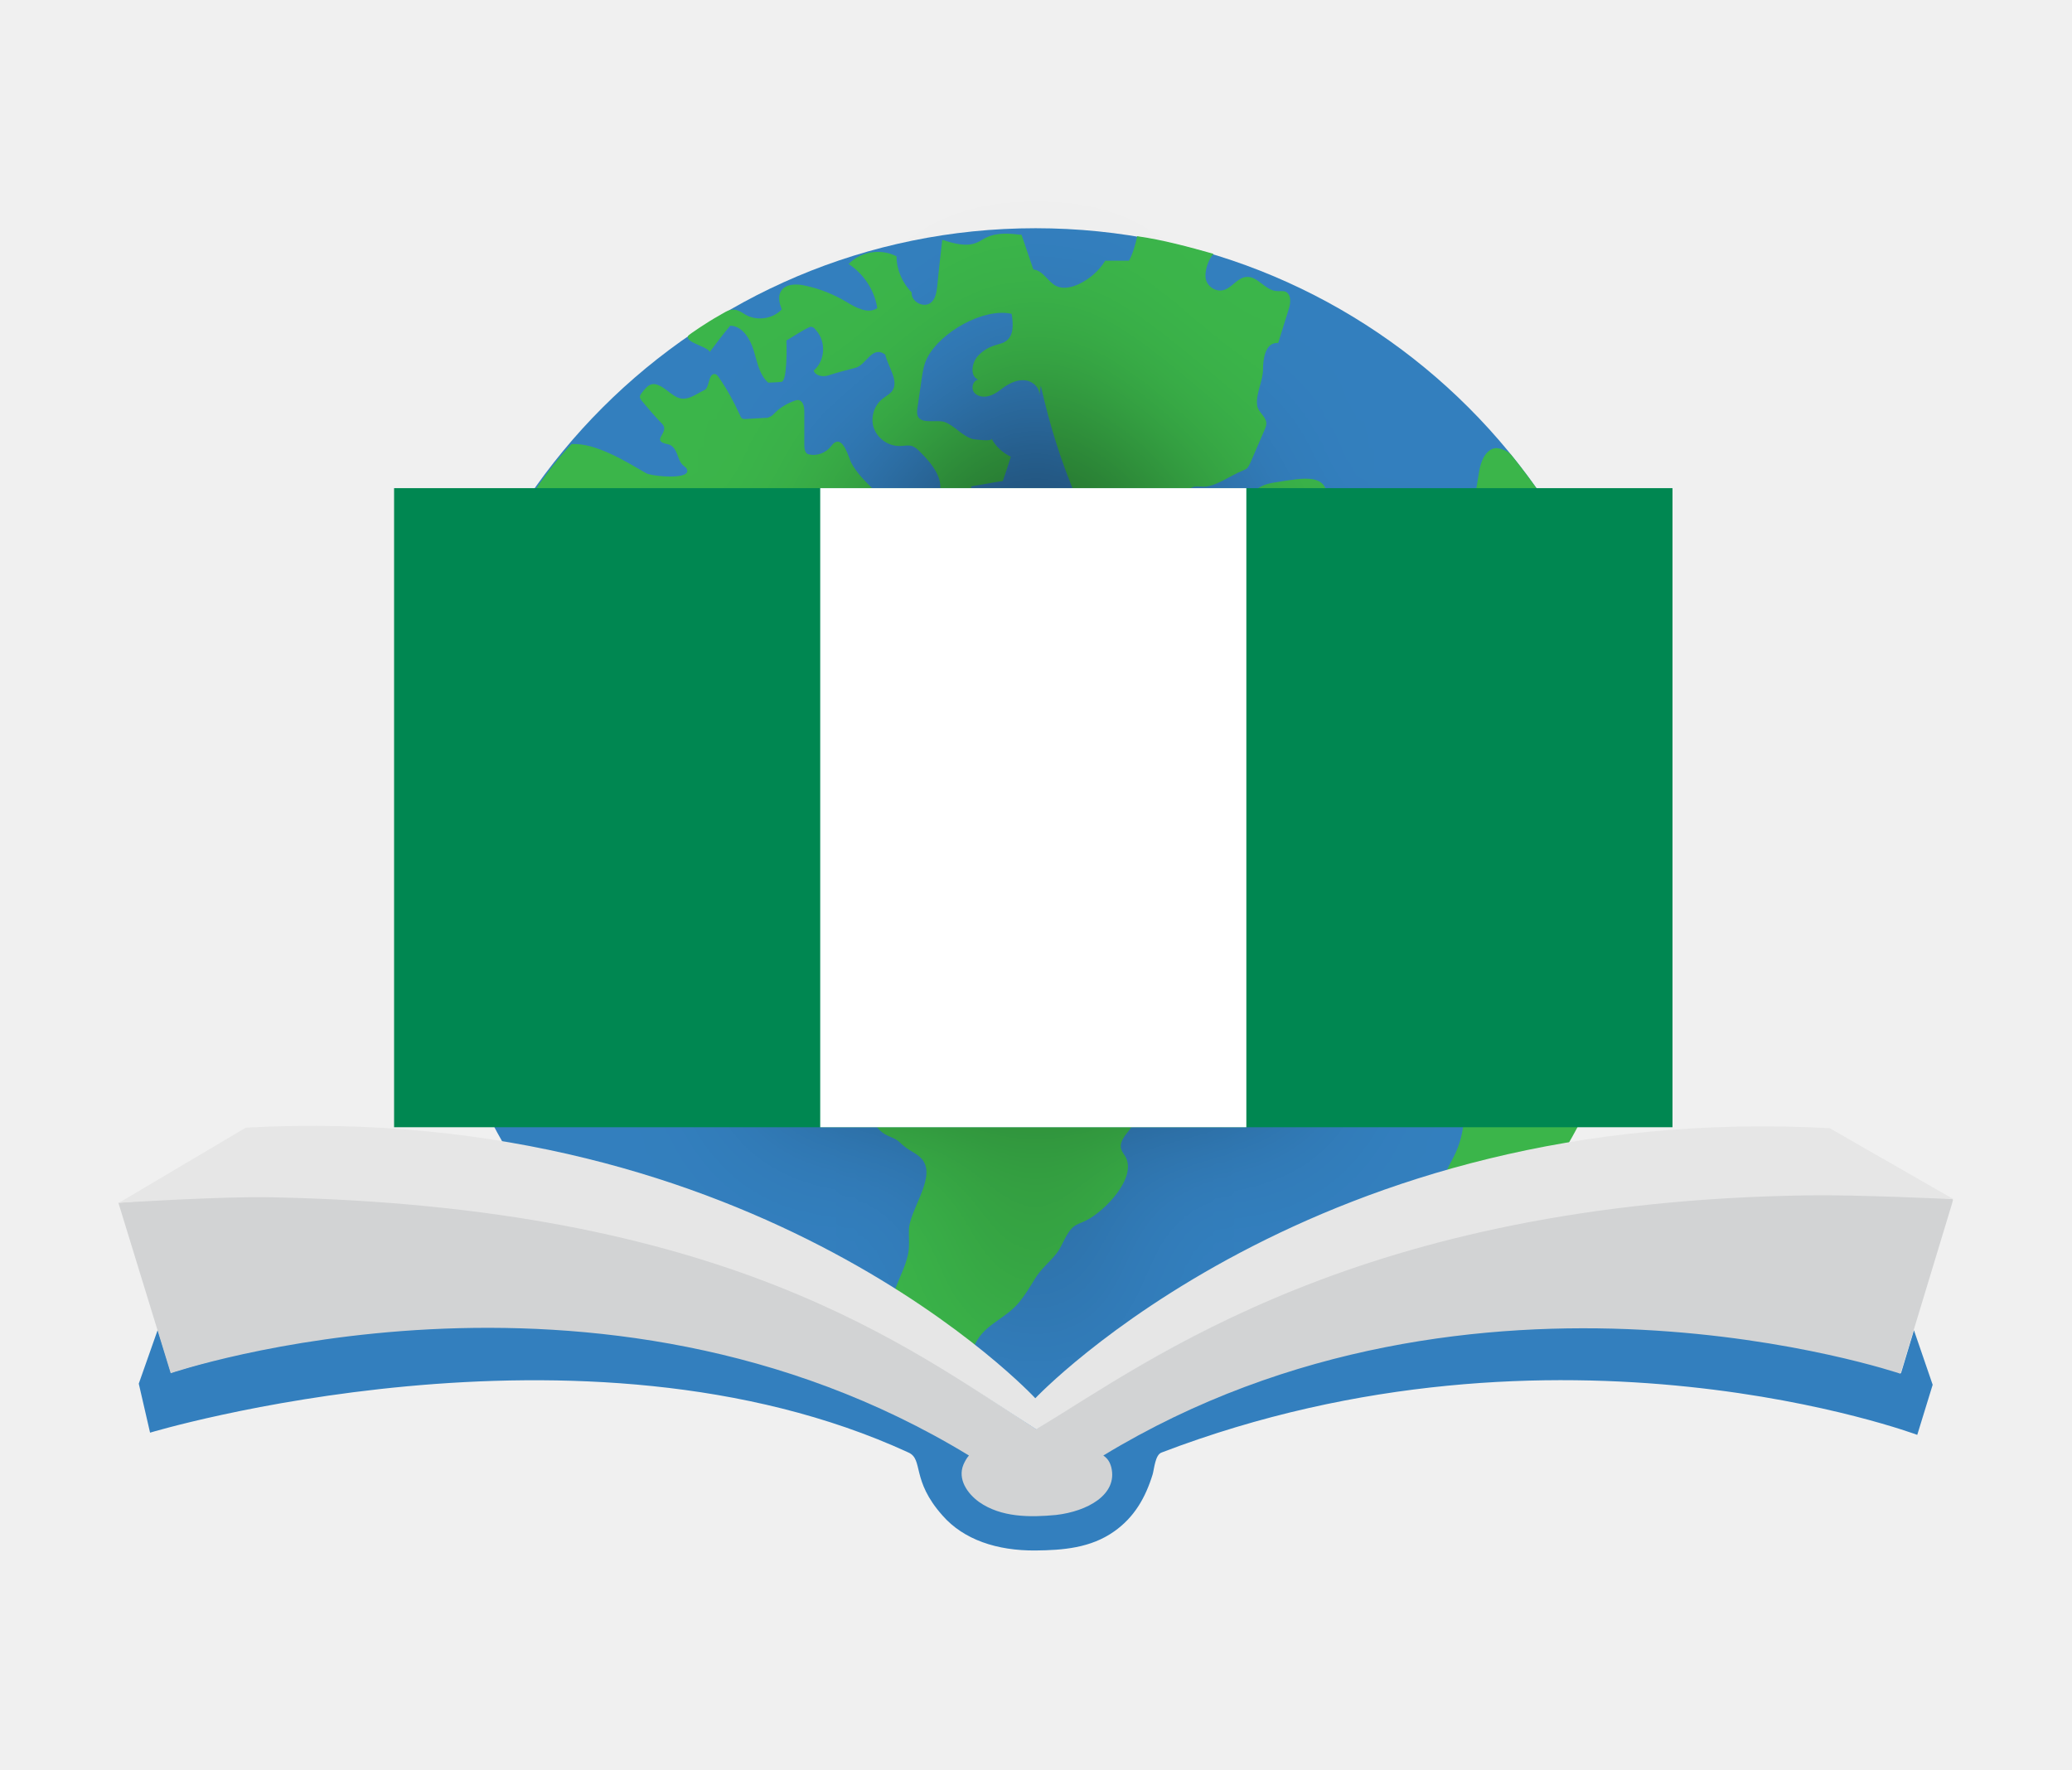
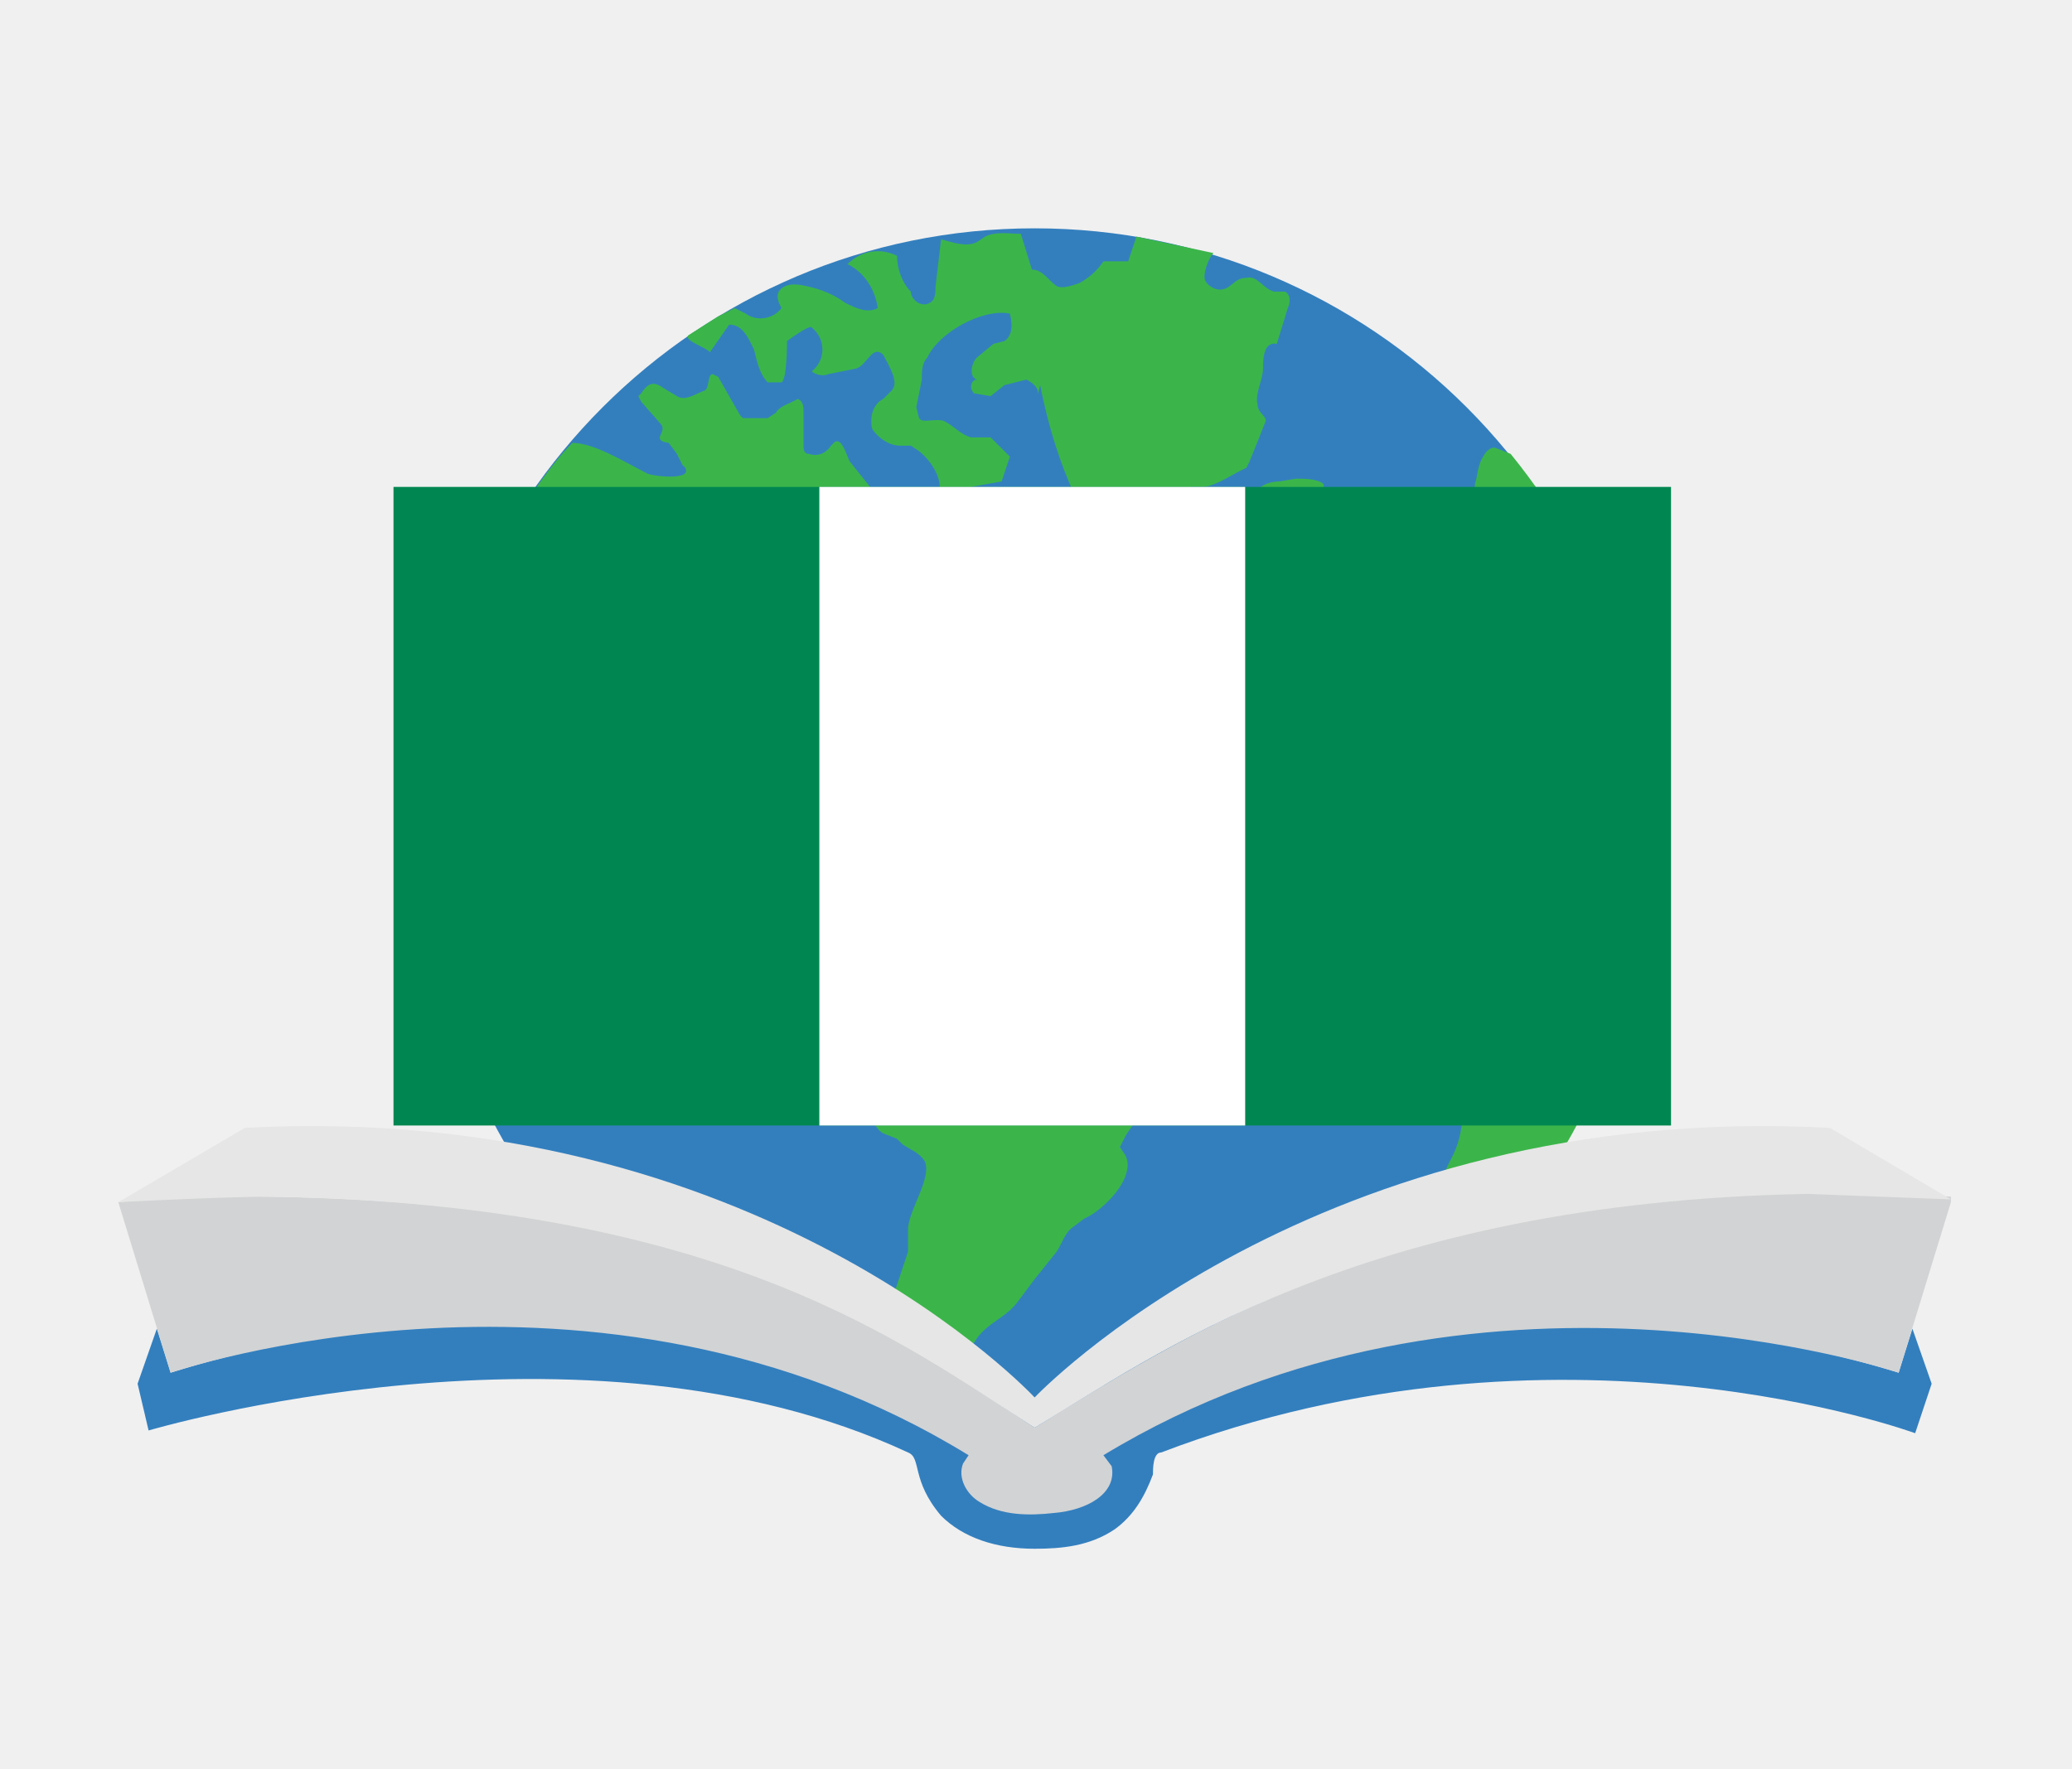
- <svg xmlns="http://www.w3.org/2000/svg" id="Storybooks_Canada_Logo" viewBox="0 0 752.5 642.8" style="enable-background:new 0 0 752.5 642.8;" version="1.1" width="100%" height="100%">
+ <svg xmlns="http://www.w3.org/2000/svg" viewBox="0 0 753 643" version="1" enable-background="new 0 0 752.5 642.8">
  <defs id="defs44">
-     <filter style="color-interpolation-filters:sRGB" id="filter1795" x="-.231" width="1.462" y="-.223" height="1.445">
-       <feGaussianBlur stdDeviation="27.684" id="feGaussianBlur1797" />
+     <filter id="filter1795" x="0" width="1" y="0" height="1" color-interpolation-filters="sRGB">
+       <feGaussianBlur stdDeviation="28" id="feGaussianBlur1797" />
    </filter>
  </defs>
-   <style id="style3">.st0{fill:#337FBE;} .st1{fill:#3BB54A;} .st2{fill:#FFFFFF;} .st3{fill:#D2D3D4;} .st4{fill:#E6E6E6;}</style>
+   <style id="style3">.st0{fill:#337fbe}.st1{fill:#3bb54a}</style>
  <g id="g5">
    <g id="Globe">
-       <circle class="st0" cx="376.1" cy="305.3" r="222.4" id="circle8" />
+       <circle class="st0" cx="376" cy="305" r="222" id="circle8" />
      <g id="g10">
-         <path class="st1" d="M175.8 212.1c3.3 0 5.1 3.7 7.9 5.5 2.7 1.7 6.2 1.4 8.9 3 1.3.8 2.3 2 3.8 2.4.8 2.5-3.3 4.6-2.5 7.1.4 1.3 1.9 1.9 2 3.2 0 .5-.3 1.1-.1 1.7.3 1.4 2.3 1.7 2.8 3 .3.8-.1 1.7.1 2.4.3.6.8 1 1.3 1.4 2.4 1.7 5 3 7.7 4.1.8.3 1.6.6 2.3 1.1 5.8 4.6 0 16.2-1 21.5-2.3 11.7 2.7 17.2 9.2 25.2 1.7 2 2.7 4.4 4.2 6.5 5.7 7.7 14.6 14.4 21.1 21.8.8.9 1.6 1.8 2.2 2.9.7 1.4.9 3.1 1.6 4.5 1.3 2.5 4 3.9 6.6 5.2 6 2.9 12.1 5.9 18.1 8.8 6.7 3.2 12.7 2 19.3 4.2 10 3.6 20.3 7.2 28.5 14.2 3.4 2.9 2.8 8.3 2.8 12.7 0 .9 0 1.9-.5 2.8-.4.5-.8.9-1.3 1.3-1.1.9-2.3 1.7-3.3 2.5-.3.1-.5.4-.8.5-1.1 1.1-1.4 3-.6 4.4-1.5.3-2 2-2.3 3.4-.4 2.3-.5 4.7-.6 7.1-.1 1.8 0 3.7 1.3 5 .6.5 1.4.9 1.8 1.7.4.6.4 1.4.5 2.2.4 2.7 2.2 5.2 4.6 6.6 1.5.9 3.2 1.3 4.6 2.3.8.6 1.5 1.4 2.3 2 2.3 2 5.7 3 7.2 5.7 3.9 6.5-5.2 17.7-5.4 24.7-.1 2.9.3 5.9-.3 8.8-1 5.1-3.9 9.6-5.2 14.6-1.2 4.4-4.4 10.4-4.8 14.9 3 1.7 5.6 4.2 7.2 7.2.5.9.9 1.9.9 3 0 .8-.4 1.5-.6 2.3-1.9 5.1-2.9 10.5-3 16 0 .6 0 1.3.3 1.9.3.5.6 1 1.1 1.4 3.7 3.4 8.5 5.7 13.6 6.5 1-3.7.4-7.5.8-11.3.4-4.8 2.2-9.4 5.1-13.3.1-.3.4-.5.6-.6.3-.1.6-.1 1-.1 1.9-.1 3.4-1.4 4.4-3 1-1.5 1.5-3.4 2.2-5.1 3.3-9 11.3-10.1 17-17.2 2-2.5 3.7-5.3 5.4-8.1 2.2-3.7 5.4-6.1 7.9-9.3 2.3-2.9 3.3-7.3 6.2-9.7 1.3-1.1 3.1-1.5 4.6-2.3 6.5-3.2 18.8-15.6 14.1-23.4-.6-.9-1.3-1.8-1.5-2.9-.3-1.5.5-3.1 1.4-4.4 2.6-3.7 18.5-21 8.9-25.6-1.7-.8-3.6-.7-5.4-1.2-5.1-1.4-7.8-6.7-12.5-8.7-5.4-2.4-12.1-.4-16.2-5.8-1-1.4-1.7-3-2.6-4.4-1-1.7-2.4-3.2-3.8-4.7-2-2.1-3.9-4.2-5.9-6.3-.5-.5-1-1-1.6-1.3-3.1-1.1-9.7 1.3-14.1.2-.3 1.4-1.9 1.9-3.3 2-2.5.4-5.7.5-7.4-1.4-1-1.1-1.3-2.7-2-3.9-2-3.7-7.2-5-9-8.9-1-.8-2.5 0-3.3 1s-.9 2.4-1.4 3.6c-1.3 3-4.6 4.7-6.2 7.5-2.2-1-5.1-2.7-5.7-5.1-.3-.8-.3-1.7-.6-2.3-.5-1-1.7-1.4-2.8-1.8-1.5-.6-3-1.4-4.4-2.2-2.4-1.4-4.8-3.4-5.3-6.2-.3-1.7.1-3.3.5-5 .3-1 .5-1.9.8-2.9.1-.5.3-1.1.1-1.7-.4-1.3-2.3-1.3-3.4-.5s-1.9 1.9-3.2 2.5c-1.1.5-2.4.4-3.6 1-1.3.6-1.9 2-3.2 2.7-2.7 1.2-8.4-1.3-11-2-2.1-.5-4.2-1.5-5.2-3.3-2.1-3.6-2-13.2 1.3-16 4.4-3.8 3.1-8.2 10.7-7.6 3.6.3 7.1.8 10.7 1.5 2.7.5 6.8-.1 9.1.7 1.4.4 2.3 1.9 2.7 3.3.4 1.4.6 2.9 1.4 4.2.4.6.9 1.1 1.1 1.8.5 1.1.5 2.4.5 3.6-.1 3.2-.1 6.6 2 8.9-.1-.8.6-1.4 1.4-1.8.8-.3 1.7-.5 2-1.1.4-.6.3-1.4.1-2-.8-4.4-1.4-9-1.8-13.5-.1-1.1-.3-2.3 0-3.3.1-.8.4-1.4.8-2 1.7-3.6 4.4-6.5 5.7-10.3 1-3 1.1-6.9 3.9-8.6-.4-1.3 1.1-2.8 2.4-3 1.3-.3 2.7 0 3.9-.4s2.3-1.3 3.3-2.2c3.3-2.8 7-5 10.7-7.1 1.3-.8 2.5-1.5 3.9-1.9 1.8-.5 3.9-.9 4.7-2.5.8-1.5 0-3.7 1.4-4.7.8-.6 2.4-.9 2.2-1.9-.1-.4-.4-.5-.6-.8-1.7-1.3-3.4-2.5-5.5-2.5-.9 0-1.7.3-2.5.3-2.3 0-4.1-2.2-5.3-4.1-.1-.3-.4-.5-.4-.8 0-.4.1-.6.4-1 1.4-2.3 2.9-4.7 4.3-7 .3-.5.6-1 1-1.3 1-.9 2.4-.8 3.7-.5 1.3.4 2.4 1 3.7 1.4 1.8.5 3.7.3 5.6.3.6 0 1.3 0 1.9.3 1.1.4 2 1.3 3 1.8s2.5.8 3.3-.3c.8-1 .3-2.8 1.4-3.4-1-3.7.3-8.3 2.8-11.1.4-.5.9-.9 1.1-1.5.1-.4.1-.9.1-1.4 0-2.2-.5-4.8-2.5-5.5-2.3-.8-5.6 1.3-8.1 1.3-3.1 0-7-1.6-10.1-2.2-.4-.1-.9-.2-1.2-.5-.3-.3-.5-.7-.6-1.1-.9-2.7-3.2-13.4-5.9-14.8-1.3-.6-6.6-.8-8.3-1-1.1-.1-2.4.5-2.5 1.6-.1.4 0 .8 0 1.3-.1.9-1 1.7-1.9 1.6-1.1-.1-1.8-1.1-2.4-1.9-3.2-4.8-6.3-9.7-9.6-14.4-.3-.4-.6-.8-1-1-.4-.1-.9-.1-1.3-.1-2.3 0-5.1.4-5.8 2.5-.3.9-.6 2.2-1.5 1.9-.4 6.4 3.7 13.6 4.4 20.1.1.8.1 1.7-.2 2.4-.3.6-1 1.1-1.5 1.6-2.4 2.3-4.5 12-7.3 12.9-.7.2-1.4 0-2.1-.2-1.8-.6-3.6-1.2-4.8-2.7-.9-1.1-1.4-2.6-2.2-3.8-1.4-2.2-3.9-3.4-6.2-4.7-3.6-2-12.1-7-13.5-11.1-1.2-3.6 2.2-6 3.3-9.6 1.2-4.4 1.5-6.7 6.4-8.4 7-2.3 14.7-6.2 22.1-7.1 2.2-.3 4.7-1 5.7-3 1.1-2.3-.3-5-2-6.7-2.9-2.9-6-5.9-8-9.6-.9-1.6-2.9-10.2-6.5-7.1-.4.3-.5.6-.8.9-1.9 2.5-5.2 3.8-8.3 3-1.3-.3-1.5-2.2-1.5-3.3v-12.2c0-1.8-.4-3.9-2.2-4.2-.5 0-.9.1-1.4.3-2.5.9-5 2.3-6.9 4.2-.6.6-1.3 1.4-2.2 1.7-.5.3-1.1.3-1.7.3-2.3.1-4.6.3-6.9.4-.4 0-.8 0-1.1-.1-.5-.3-.8-.8-1-1.4-2.2-4.8-4.7-9.4-7.7-13.7-.4-.6-1-1.3-1.8-1.1-2 .3-1.5 5-3.4 5.8-3 1.4-6.4 4.3-9.9 2.6-1.9-.9-3.4-2.4-5.1-3.5-3.9-2.5-5.4-1.1-7.8 2-.3.4-.6.9-.6 1.4 0 .5.4.9.6 1.3 2.4 2.9 4.8 5.7 7.5 8.5 3 3.2-4.7 6.1 2.2 7.4 1.6.3 2.6 2 3.2 3.5.6 1.6 1.1 3.3 2.4 4.3.3.3.7.5 1 .9 2.7 4.5-12.8 2.9-14.6 1.8-7.3-4.2-18.3-11.1-27.1-10.6-14.6 15-32 46.6-33 51.2" id="path12" />
-         <path class="st1" d="M331.5 322.9h-5c.5 1.9 2.7 2.8 3.8 4.3.8.9 1 2.2 1.9 2.9 1.3 1.3 3.3 1.4 5.1 1.1 1.8-.4 3.6-1.1 5.3-1.3 1.1-.1 2.3.1 3.4 0 1-.1 2-.4 3-.6.9-.3 2-1 1.8-1.9-.1-.5-.6-.6-1-.9-1.4-.6-2.9-1.3-4.6-1.5-.8-.1-1.5 0-2.2-.3-1.7-.6-2.4-2.5-3.9-3.4-1.4-.8-3.2-.4-4.8.1-1.1.3-2.3.6-3 1.4" id="path14" />
-         <path class="st1" d="M590.7 354.4c.5-3.8 1-8-1.3-11.1-.8-1-1.7-1.8-2.4-2.8-6.3-9.5-.7-20.6-15.1-25.4-6.5-2.2-13.6-1.6-20.5-1.2-2.1.1-4.3.2-6.2-.7-6.1-2.9-4.2-12.3-7.9-17.9-4-6-12.8-5.8-20-4.8-8.7 1.2-17.4 2.3-26.2 3.5-2.5.3-5 .7-7.2 1.7-5 2.4-7.6 7.7-9.9 12.7-8.5 18.5-17 40.2-8 58.4 2.5 5 7.9 9.9 13.1 7.8 3.2-1.3 4.9-4.8 7.7-6.8 4.9-3.7 12.2-2.3 17.5.9 5.3 3.1 9.8 7.7 15.4 10.4 4.1 1.9 9 3.1 11.1 7.1 1.1 2 1.1 4.4 1.2 6.7.2 9.2.3 18.8-3.9 27-2.2 4.3-5.5 9.4-2.9 13.4 1 1.5 2.7 2.5 4.1 3.6 6.5 5.4 6.3 15.3 5.5 23.8.4-4.6 15.3-16.7 18.5-21 6.5-8.4 12.3-17.2 17.5-26.4 9.2-16.5 17-34.7 20.7-53.3" id="path16" />
-         <path class="st1" d="M596 335.2c-4.6-5.7-5.2-13.7-9.5-19.6-1-1.4-2.3-2.7-2.5-4.4-.4-1.7.3-3.4.8-5.1 1.7-5.2 1.9-11.4-1.8-15.5-4.4-5-12.8-4.6-17-9.7-.5-.6-1-1.4-1.7-1.8-1.8-1-3.8.1-5.7 1-3.8 1.8-8.3 2.3-12.3 1.3 1.1-2.2.9-5-.5-6.9-1.5-1.9-4.1-2.9-6.5-2.4-2.8.6-5.2 3.2-8.1 3.2-1.5 0-2.8-.8-4.3-1-2.9-.6-6 .1-8.8.9-2.3.6-4.6 1.3-6.5 2.5-1.9 1.4-3.4 3.6-3.2 5.8-2.4-.8-5.3.1-6.9 2.2-1.8.5-3.6 1-5.3 1.4-4.3 1.1-9.8 2-12.7-1.3-1.1-1.3-1.7-3-2.2-4.8-.9-3-1.8-6.1-2.7-9.3-.9-2.9-1.3-6.9 1.4-8.1 1-.5 2.3-.4 3.6-.5 2.9-.4 5.5-2.3 6.6-5 .6 0 1.3-.1 1.9-.1 1.1-5.1-3.8-10.5-1.4-15.1 2.2.6 4.3-.8 5.8-2.4 1.5-1.7 3-3.4 5.3-3.8 1.9-.3 3.8.5 5.6-.1 1.5-.5 2.4-2 3.8-2.7 2.3-1.1 5.1.1 7 1.9s3.4 3.9 5.7 5.2c2.2 1.1 5 1.4 7.2.4.8-.3 1.4-.8 1.9-1.4.4-.6.5-1.5.5-2.3.3-3.6.4-7.6-2.3-10-.9-.9-2.2-1.4-3.2-2.3-1.3-1-2.3-2.3-3.3-3.6-.9-1.1-1.8-2.5-1.5-3.9.4-1.5 2.3-2.3 3.8-2.3s3.3.4 4.8 0c.3-.8.6-1.4.9-2.2 2.9.3 6.4.1 9.1-.6 2.5-.6 5.1-2 7.6-1.3 2.5.9 3.8 3.7 4.4 6.4.5 2.7.8 5.6 2.5 7.6.5.6 1.3 1.3 2.2 1.3 2.2 0 2.5-3 2.2-5.1 1.7 1 3.4-1 4.1-2.8 2.2-5.8 1.8-12.7-1-18.4-2.7-5.2-7.4-9.7-7.9-15.5-3.6 3.6-6.2 8-7.6 12.8-.8 2.8-1.4 6-3.7 7.7-1 .8-2.2 1.1-3.3 1.5-6.1 1.9-12.4 3.2-18.9 3.7-2.5.3-5.5.1-7.2-1.7-2.4-2.4-1.5-6.7.5-9.4s5-5 6.6-7.9c.6-1.1 1.1-2.4 2-3.4 1.9-2 5-2.2 7.4-3.6 2.9-1.8 4.2-5.3 4.7-8.6.6-3.3.8-6.9 2.4-9.9 1-1.9 2.9-3.7 5.1-3.4 1.9.3 3.7 1.1 5 2.5 34.9 43.2 57.5 101.1 47.3 170.2" id="path18" />
-         <path class="st1" d="M492.5 212.3c-1.7.3-2.4 2.2-2.3 3.8.1 1.7.9 3.2.9 4.8 0 1.3-.4 2.5-.9 3.8-1.4 3.6-3.7 6.7-6.5 9.3-1.5 1.4-3.4 2.8-3.8 4.8v.8c.3.8 1.3 1 2.2 1 1.8.1 3.6.3 5.1-.4 2.4-1 3.9-3.6 6.5-4.4 1.1-.4 2.3-.5 3.4-.8 4.6-1.1 7.6-6.6 6.1-11.1-.9-2.8-3.3-5-4.1-7.9-.5-1.8-.5-3.8-2-5-.8-.5-2.2-1-2-1.9-.9-.3-1.9.4-2 1.3" id="path20" />
-         <path class="st1" d="M458.3 177.2c-2.8 0-4.7 2.5-6.5 4.6-1.8 2-4.2 4.3-6.9 3.7 3.7 4.7 7.4 9.3 11.2 14 .5.5.9 1.1 1.7 1.4.5.3 1.1.3 1.8.3h3.9c1.5 0 3.2 0 4.6-.6 3.4-1.5 4.4-6 7.2-8.4 1.4-1.3 3.3-1.9 4.6-3.4 1.1-1.4 1.5-3.3 1.8-5.1.4-2.4.6-5.2-.8-7.2-2-3-6.5-2.8-10.2-2.4-2 .3-4.1.5-6.1.9-2.9.4-6 .9-8.1 2.7" id="path22" />
-         <path class="st1" d="M378 140.1c3.3 14.6 7.3 27.5 13.2 41.3.9 2.3 1.4 4.7 2.2 7.1 3.4 10.7 14.5 18.5 25.7 18.2-.1-6 .5-11.9 1.8-17.8.3-1 .5-2.2 1.4-2.8 1.3-.9 3.2-.4 4.7-.9 3.2-1.3 2.7-6.7 5.8-8.1 1.3-.6 2.8-.3 4.3-.3 4.4 0 10-4.2 14.1-5.8.6-.2 1.1-.5 1.6-.8.6-.6 1-1.4 1.3-2.1 1.7-3.9 3.4-7.8 5.1-11.8.4-.9.8-1.9.7-2.8-.3-2.4-2.9-3.7-3.3-6.1-.7-4.2 2.1-8.9 2.1-13.3 0-3.4.7-9.9 5.5-9.5 1.3-4.1 2.5-8.1 3.8-12.2.8-2.3 1-5.3-1-6.4-1.1-.5-2.4-.1-3.6-.3-4.1-.4-6.7-5.5-10.8-5.1-3.2.3-5.1 3.8-8 4.7-2.7.9-5.8-.9-6.6-3.6s.8-7.5 2.7-9.5c-8.9-2.5-18.4-5.1-27.7-6.4-.4 2.3-1.8 7-3 8.9h-8.6c-2.3 3.7-5.7 6.7-9.8 8.6-2.5 1.1-5.5 1.8-8 .6-3-1.5-4.8-5.7-8.3-6-1.4-4.2-2.9-8.4-4.3-12.6-4.2-.5-8.8-.9-12.6.9-1.3.5-2.3 1.4-3.6 1.9-3.9 1.7-8.5.3-12.6-1-.6 5.6-1.3 11.2-1.8 16.8-.3 2.3-.6 4.7-2.4 6.1-2.7 2-7.2-.5-6.9-3.8-3.4-3.4-5.5-8.3-5.5-13.1-5.6-2.9-13-1.8-17.4 2.8 5.5 3.6 9.4 9.5 10.4 16-3.3 2.3-7.7-.1-11.3-2.3-4.6-2.7-9.5-4.7-14.7-5.8-3.3-.8-7.5-.8-9.1 2.2-1 1.9-.4 4.3.4 6.4-3.2 3.4-8.8 4.3-13 2-1.3-.8-2.5-1.7-4.1-1.9-2.2-.3-4.2 1.4-6.1 2.4-3.3 1.8-10.5 6.6-10.8 7.1-1 2.5 6.5 3.6 7.9 5.8 2.4-3.2 4.8-6.4 7.4-9.5 4.4.1 7.2 4.7 8.5 8.9 1.3 4.2 2 8.9 5.3 11.8 1.7-.1 3.2-.1 4.8-.3 2.2-.2 1.9-13.7 1.8-15 0 .1 8.2-5.3 9-5 .8.1 1.3.6 1.8 1.3 3.7 4.1 3.3 11.1-.9 14.6.6 1.9 3.3 2.4 5.2 1.8 3.4-1.1 6.5-1.9 10-2.8 3.9-1 6-8.3 10.8-4.8 1.1 4.7 5.3 9.8 2.3 13.5-.9 1-2.2 1.7-3.2 2.5-3.2 2.4-4.6 7.1-3.2 10.8 1.4 3.8 5.3 6.5 9.4 6.4 1.5 0 3-.4 4.4 0 1.1.4 2.2 1.3 3 2.2 4.4 4.3 9.3 10.5 6.5 16.1 3.3 2.7 5.5 6.6 9 9 3.6 2.4 9.5 2.3 10.9-1.8-3.6-2.8-6.4-6.6-8-10.8 3.8-.6 7.7-1.4 11.6-2 1-2.9 2-5.8 2.9-8.8-2.9-1.4-5.5-3.7-7-6.6.6 1.2-6.1.3-6.8.2-4-1.2-6.5-4.8-10.2-6.2-2.6-.9-7.6.6-9.4-1.5-.8-1-.7-2.4-.5-3.7.5-3.4 1-6.8 1.5-10.3.4-2.7.8-5.5 2.1-7.9 4.7-9.2 20.4-18.2 30.6-15.9.6 3.6.9 8-2.2 10-1.1.8-2.7 1-4.1 1.5-2.4.8-4.6 2.2-6.2 4.1-2 2.4-2.7 7.1.4 8.3-2 .3-2.8 3.2-1.4 4.8 1.3 1.5 3.8 1.7 5.7 1 1.9-.6 3.6-2 5.2-3.2 2.3-1.5 5.1-2.8 7.9-2.3 2.8.5 5.2 3 4.7 5.8" id="path24" />
+         <path class="st1" d="M176 212c3 0 5 4 8 6l9 3 3 2c1 3-3 5-2 7l2 3v2l3 3v2l1 2 8 4 2 1c6 5 0 16-1 21-2 12 3 18 9 26l4 6c6 8 15 15 22 22l2 3 1 4 7 6 18 8c7 4 13 2 19 5 10 3 21 7 29 14 3 3 3 8 3 12l-1 3-1 2-3 2-1 1c-1 1-2 3-1 4l-2 3-1 7 1 5 2 2 1 2c0 3 2 6 4 7l5 2 2 2c3 2 6 3 8 6 3 6-6 18-6 25v8l-5 15c-2 4-5 10-5 15l7 7 1 3-1 2-3 16 1 2 1 2c3 3 8 5 13 6l1-11a26 26 0 0 1 6-14h1c2 0 3-1 4-3l2-5c4-9 12-10 17-17l6-8 8-10c2-3 3-7 6-9l4-3c7-3 19-15 15-23l-2-3 2-4c2-4 18-21 8-26l-5-1c-5-2-8-7-12-9-6-2-13 0-17-6l-2-4-4-5-6-6-2-1c-3-2-9 1-14 0l-3 2c-3 0-6 0-7-2l-2-4c-2-3-8-5-9-8-1-1-3 0-4 1l-1 3-6 8c-3-1-5-3-6-5l-1-3-2-2-5-2c-2-1-5-3-5-6v-5l1-3v-2h-3l-3 3-4 1-3 2c-3 1-8-1-11-2-2 0-4-1-5-3-2-4-2-13 1-16 4-4 3-8 11-8l10 2h10l2 4 2 4 1 2v3c0 4 0 7 2 9l2-2 2-1v-2l-2-13v-3l1-2 5-11c1-3 2-7 4-8 0-2 1-3 3-3l4-1 3-2a68 68 0 0 1 14-9l5-2c1-2 0-4 2-5l2-2-1-1-5-2h-3c-2 0-4-2-5-4l-1-1 1-1 4-7 1-1 4-1 4 2h7l3 2h3l2-4c-1-3 0-8 3-11l1-1v-2c0-2-1-4-3-5s-5 1-8 1l-10-2-1-1-1-1c-1-2-3-13-6-14l-8-1c-1-1-2 0-2 1v1l-2 2-3-2-9-14-1-1h-2c-2 0-5 0-5 2l-2 2c0 6 4 14 4 20v3l-1 1c-3 2-5 12-8 13h-2l-4-3-3-4c-1-2-4-3-6-4-3-2-12-7-13-11-2-4 2-6 3-10s1-7 6-8c7-3 15-7 22-8 3 0 5 0 6-2 1-3 0-5-2-7l-8-10c-1-1-3-10-6-7l-1 1c-2 3-5 4-8 3-2 0-2-2-2-3v-12c0-2 0-4-2-5l-2 1c-2 1-5 2-6 4l-3 2h-9l-1-1-8-14-2-1c-2 0-1 5-3 6-3 1-7 4-10 2l-5-3c-4-3-6-1-8 2l-1 1 1 2 7 8c3 3-4 6 3 7l3 4 2 4 1 1c3 5-13 3-14 2-8-4-19-11-27-11-15 15-32 47-33 52" id="path12" />
+         <path class="st1" d="M332 323h-5c0 2 2 3 3 4l2 3 5 1 6-1h3l3-1 2-2-1-1-5-1h-2l-4-4h-5l-3 2" id="path14" />
+         <path class="st1" d="M591 354c0-3 1-8-2-11l-2-3c-6-9-1-20-15-25-7-2-14-2-21-1l-6-1c-6-3-4-12-8-18s-12-5-20-4l-26 3-7 2c-5 2-8 7-10 12-8 19-17 41-8 59 3 5 8 10 13 8l8-7c5-4 12-3 17 1l16 10c4 2 9 3 11 7l1 7c0 9 0 19-4 27-2 4-5 9-3 13l4 4c7 5 7 15 6 24 0-5 15-17 18-21a219 219 0 0 0 39-80" id="path16" />
+         <path class="st1" d="M596 335c-5-6-5-14-9-19-1-2-3-3-3-5l1-5c1-5 2-11-2-15-4-5-13-5-17-10l-2-2c-2-1-4 0-5 1-4 2-9 2-13 1v-7l-7-2c-3 1-5 3-8 3l-4-1-9 1-6 3c-2 1-4 3-4 5-2 0-5 1-6 3l-6 1c-4 1-10 2-12-1l-3-5-2-9c-1-3-2-7 1-8l4-1c3 0 5-2 6-5h2c1-5-4-11-1-15l6-3c1-1 3-3 5-3h5l4-3c3-1 5 0 7 2l6 5h7l2-1 1-2c0-4 0-8-3-10l-3-3-3-3-2-4c1-2 3-2 4-2h5l1-3h9l7-2c3 1 4 4 5 7l2 7 3 2c2 0 2-3 2-5 1 1 3-1 4-3 2-6 2-13-1-19-3-5-8-9-8-15-4 4-6 8-8 13 0 3-1 6-3 7l-4 2-19 4c-2 0-5 0-7-2s-1-7 1-9l6-8 2-4c2-2 5-2 8-3 3-2 4-6 4-9 1-3 1-7 3-10 1-2 3-4 5-3l5 2c35 43 57 101 47 170" id="path18" />
+         <path class="st1" d="M493 212l-3 4 1 5-1 4-6 9c-2 1-4 3-4 5v1l2 1 5-1 7-4 3-1c5-1 8-7 6-11l-4-8c0-2 0-4-2-5l-2-2-2 1" id="path20" />
+         <path class="st1" d="M458 177c-2 0-4 3-6 5s-4 4-7 3l11 14 2 2h10c4-2 5-6 7-9l5-3 2-5-1-8c-2-2-7-2-10-2l-6 1c-3 0-6 1-8 3" id="path22" />
+         <path class="st1" d="M378 140c3 15 7 28 13 41l2 7c4 11 15 19 26 19l2-18 1-3 5-1c3-1 3-7 6-8h4c4 0 10-4 14-6l2-1 1-2a1388 1388 0 0 0 6-15c0-2-3-3-3-6-1-4 2-9 2-13 0-3 0-10 5-9l4-13c1-2 1-5-1-6h-4c-4-1-6-6-10-5-4 0-5 3-8 4s-6-1-7-3 1-8 3-10l-28-6-3 9h-9c-2 3-5 6-9 8-3 1-6 2-8 1-3-2-5-6-9-6l-4-13c-4 0-9-1-13 1l-3 2c-4 2-9 0-13-1l-2 17c0 2 0 5-2 6-3 2-7-1-7-4-3-3-5-8-5-13-6-3-13-2-18 3 6 3 10 9 11 16-4 2-8 0-12-2-4-3-9-5-14-6-4-1-8-1-10 2-1 2 0 4 1 6-3 4-9 5-13 2l-4-2-6 3-11 7c-1 2 6 4 8 6l7-10c5 0 7 5 9 9 1 4 2 9 5 12h5c2-1 2-14 2-15 0 0 8-6 9-5l1 1c4 4 4 11-1 15 1 1 4 2 6 1l10-2c4-1 6-9 10-5 2 4 6 10 3 13l-3 3c-4 2-5 7-4 11 2 3 6 6 10 6h4l3 2c5 4 9 11 7 16 3 3 5 7 9 9 3 3 9 3 11-2-4-2-7-6-8-10l11-2 3-9-7-7h-7c-4-1-6-4-10-6-3-1-8 1-9-1l-1-4 2-10c0-3 0-6 2-8 4-9 20-18 30-16 1 4 1 8-2 10l-4 1-6 5c-2 2-3 7 0 8-2 0-3 3-1 5l6 1 5-4 8-2c2 1 5 3 4 6" id="path24" />
      </g>
    </g>
-     <g id="g33-3" style="fill:#000000;fill-opacity:0.422;filter:url(#filter1795)">
-       <path class="st2" d="M547.744 301.324s-46.166 4.294-7.396-65.493c0 0-64.06 22.786-64.06-20.04 0 0-89.59 133.61-31.256-52.61l-35.788 18.373-32.925-62.63-32.926 62.63-35.788-18.49c58.096 186.336-31.493 52.608-31.493 52.608 0 42.708-64.06 19.803-64.06 19.803 38.77 69.906-7.397 65.493-7.397 65.493 135.637 65.61 74.558 103.904 74.558 103.904l90.902-18.37-6.084 86.726 11.93 1.55 11.81-1.312-5.965-86.726 90.902 18.49c.476-.238-60.722-38.532 75.034-103.904z" id="path35-6" style="fill:#000000;fill-opacity:0.422" />
+     <g id="g33-3" fill-opacity="0" filter="url(#filter1795)">
+       <path d="M548 301s-46 5-8-65c0 0-64 23-64-20 0 0-89 133-31-53l-36 19-33-63-33 63-35-19c58 186-32 53-32 53 0 42-64 19-64 19 39 70-7 66-7 66 135 66 74 104 74 104l91-18-6 86 12 2 12-2-6-86 91 18s-61-38 75-104z" id="path35-6" />
    </g>
    <g id="Book">
-       <path class="st0" d="M695.1 483.2l-4.7 15.6c-42.4-14-172-42.9-298.3 28.8-5.6 3.2-10.8 7-16.1 11.1-5.2-3.9-10.5-7.9-16-11.1-126.9-71.9-255.8-42.2-297.9-29L57.3 483l-6.9 19.6 4.1 17.8s157-47.3 275.4 7.2c5.6 2.5.9 10 12.4 22.9 7.7 8.8 19.8 12.8 33.7 12.7 10.1-.1 20.1-.9 28.6-6.9 7.4-5.2 11.4-12.3 14-20.7.6-2 .9-7.2 3.3-8 144.2-55.1 274.4-6.4 274.4-6.4l5.6-18.2-6.8-19.8z" id="path38" />
-       <path id="Middle_Book" class="st3" d="M708.9 435.4c-186.3-11.3-273.4 46.2-332.7 83.7-48.9-31.9-112.4-82.1-279.8-84.5-17-.3-34.7.8-53.4 2.3l19 61.9s154.6-52.5 289.9 29.9c-.9 1-1.5 2.2-2 3.3-2.2 5.3 1.4 10.5 5.7 13.6 8 5.6 18.4 5.6 27.9 4.7 11.4-1.3 22.5-7.4 20.1-17.3-.5-1.9-1.3-3.2-2.9-4.3C536 446.5 690.2 499 690.2 499l18.7-61.7.4-1.5-.4-.4z" />
-       <path id="Top_Book" class="st4" d="M664.5 409.8C478 399.7 376 507.9 376 507.9S275.8 399.6 89.3 409.6l-46.1 27.3s38.2-2.4 55.3-2c165.1 3.3 230.7 54 277.8 84.3 41.3-24.9 117.6-82.7 280.5-85 17-.3 52.7 1.4 52.7 1.4l-45-25.8z" />
+       <path class="st0" d="M695 483l-5 16a383 383 0 0 0-314 40l-16-11a385 385 0 0 0-298-29l-5-16-7 20 4 17s158-47 276 8c5 2 1 10 12 23 8 8 20 12 34 12 10 0 20-1 29-7 7-5 11-12 14-20 0-2 0-8 3-8 144-55 274-7 274-7l6-18-7-20z" id="path38" />
+       <path id="Middle_Book" d="M709 435c-186-11-273 47-333 84-49-32-112-82-280-84-17-1-34 0-53 2l19 62s155-53 290 30l-2 3c-2 5 1 11 6 14 8 5 18 5 27 4 12-1 23-7 21-17l-3-4c135-82 289-30 289-30l19-62v-2z" fill="#d2d3d4" />
+       <path id="Top_Book" d="M665 410c-187-10-289 98-289 98S276 400 89 410l-46 27s38-2 56-2c165 3 230 54 277 84 42-25 118-82 281-85l52 2-44-26z" fill="#e6e6e6" />
    </g>
  </g>
-   <g id="g3032" transform="matrix(77.38,0,0,77.38,143.1227,177.3174)">
-     <rect id="rect3022" height="3" width="6" x="0" y="0" style="fill:#008751" />
-     <rect id="rect3024" height="3" width="2" x="2" y="0" style="fill:#ffffff" />
+   <g id="g3032" transform="translate(143 177) scale(77.38)">
+     <path id="rect3022" fill="#008751" d="M0 0h6v3H0z" />
+     <path id="rect3024" fill="#fff" d="M2 0h2v3H2z" />
  </g>
</svg>
